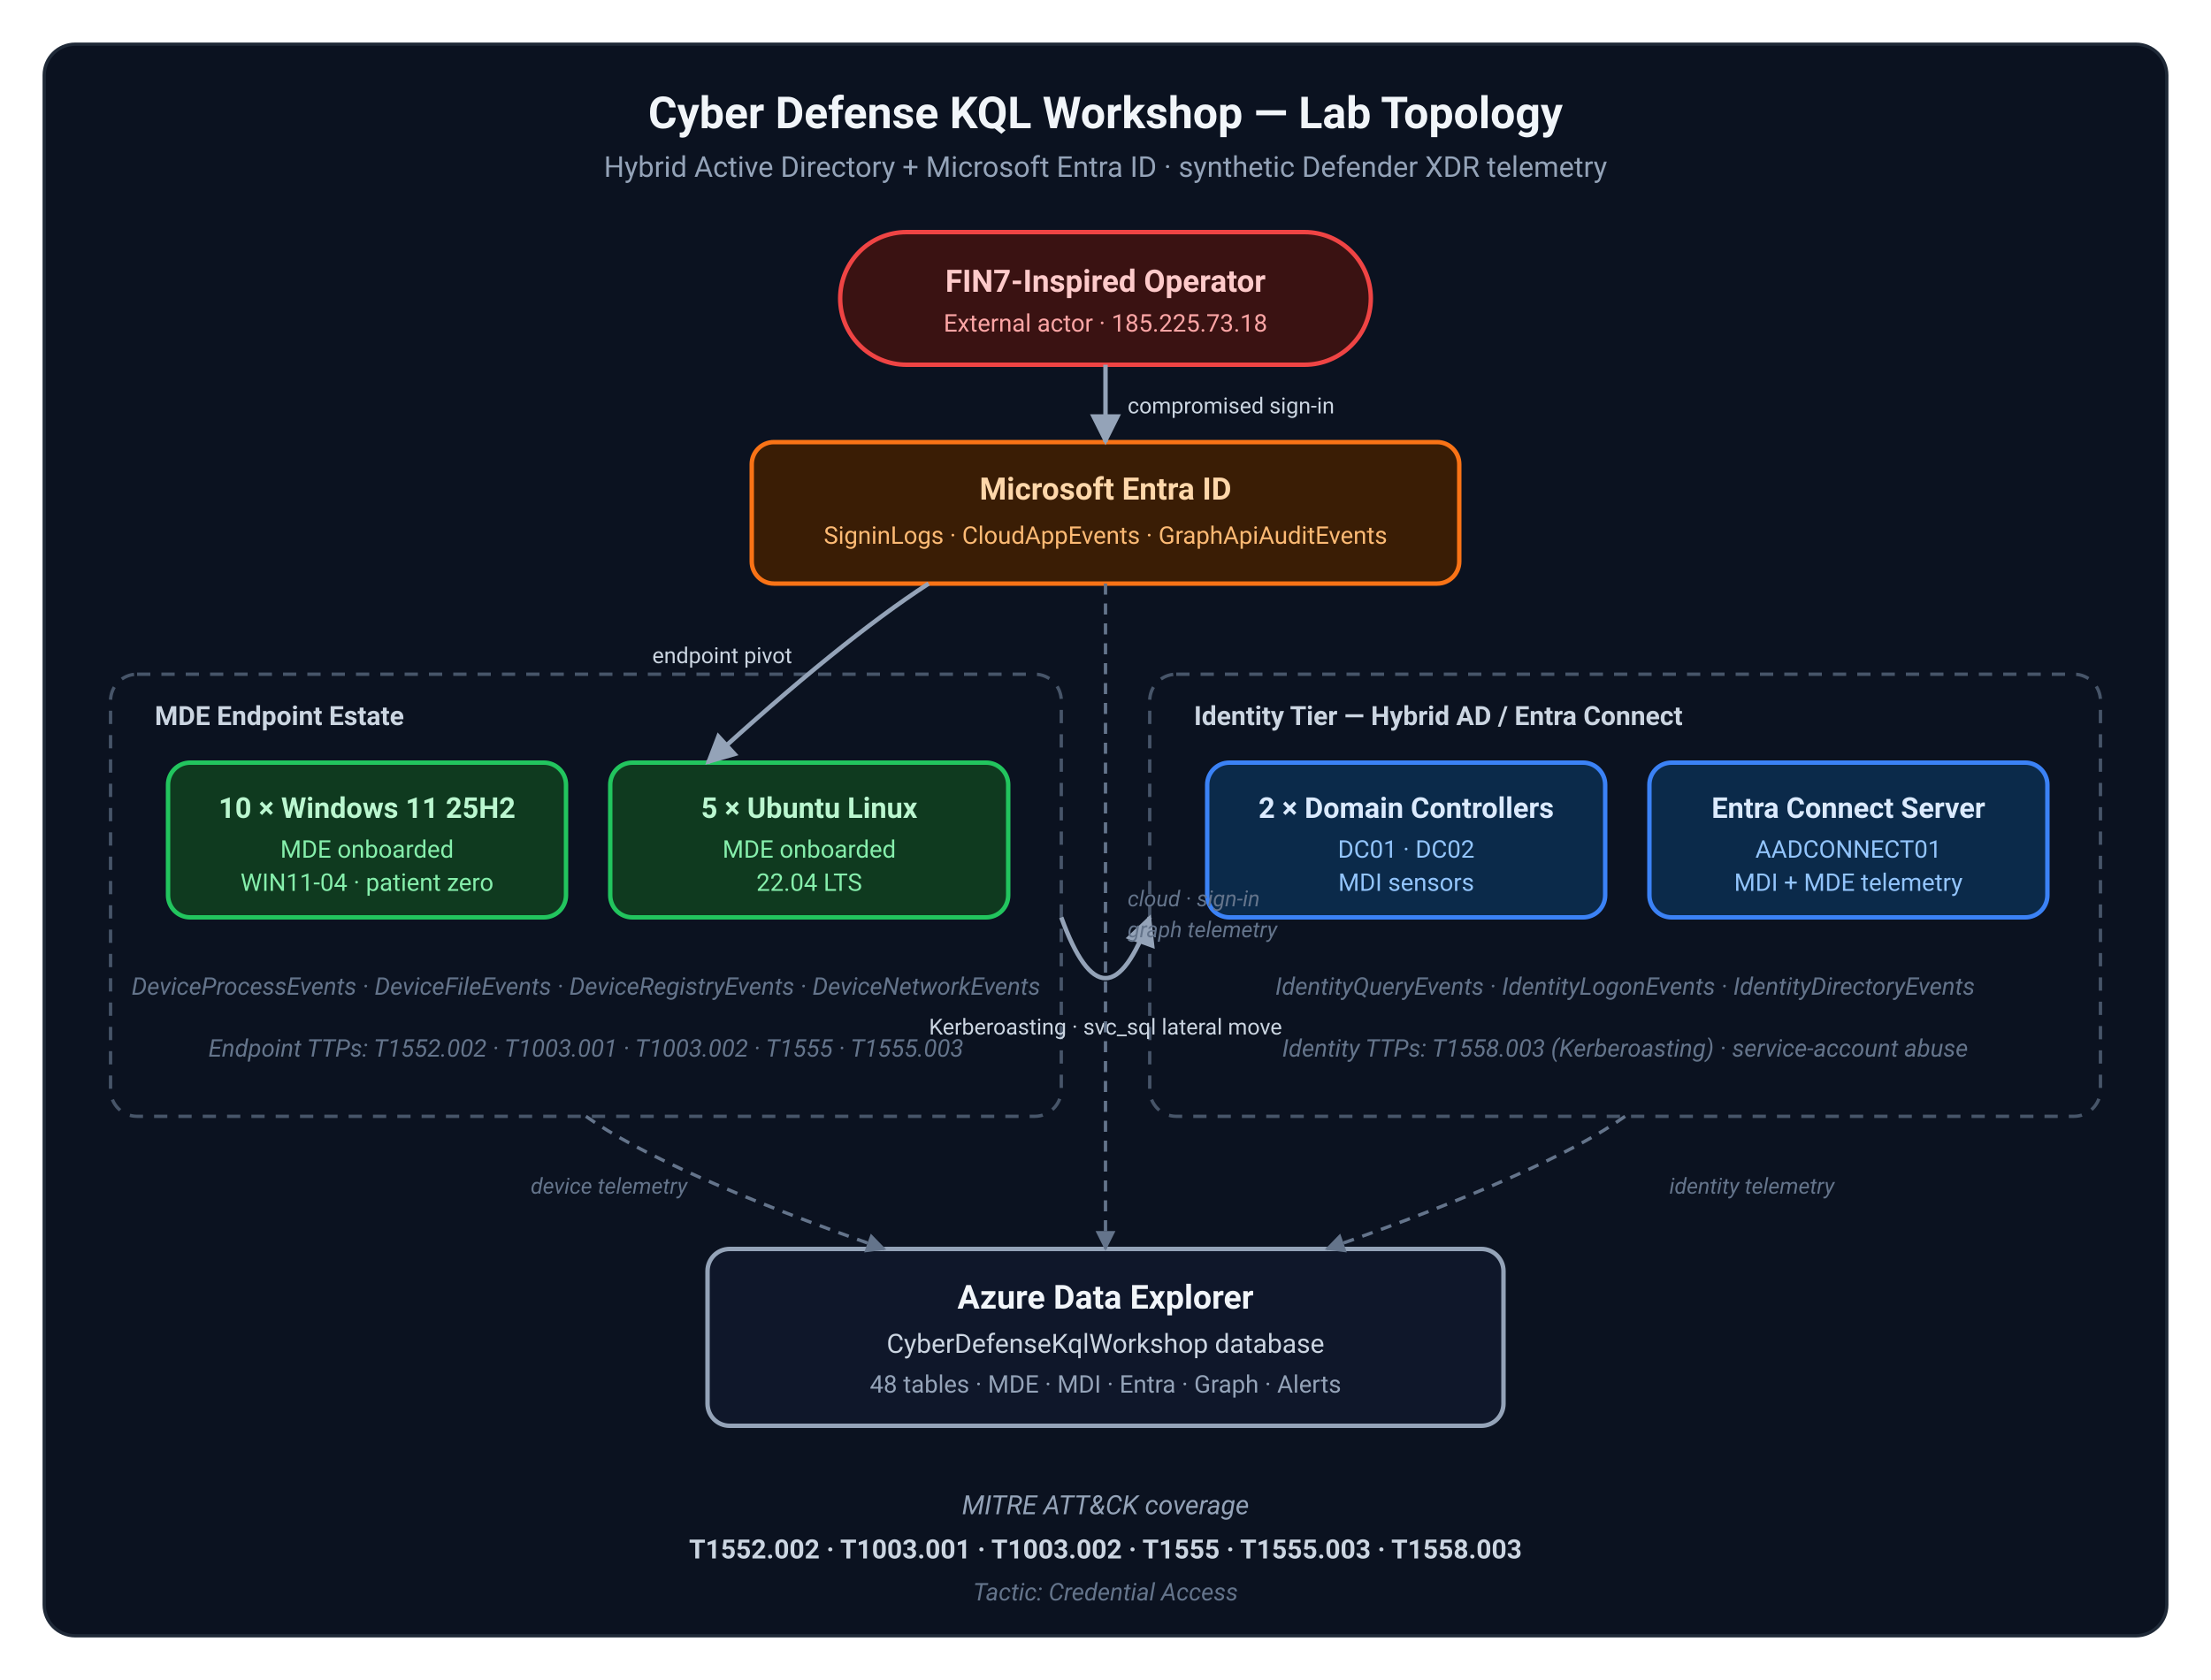
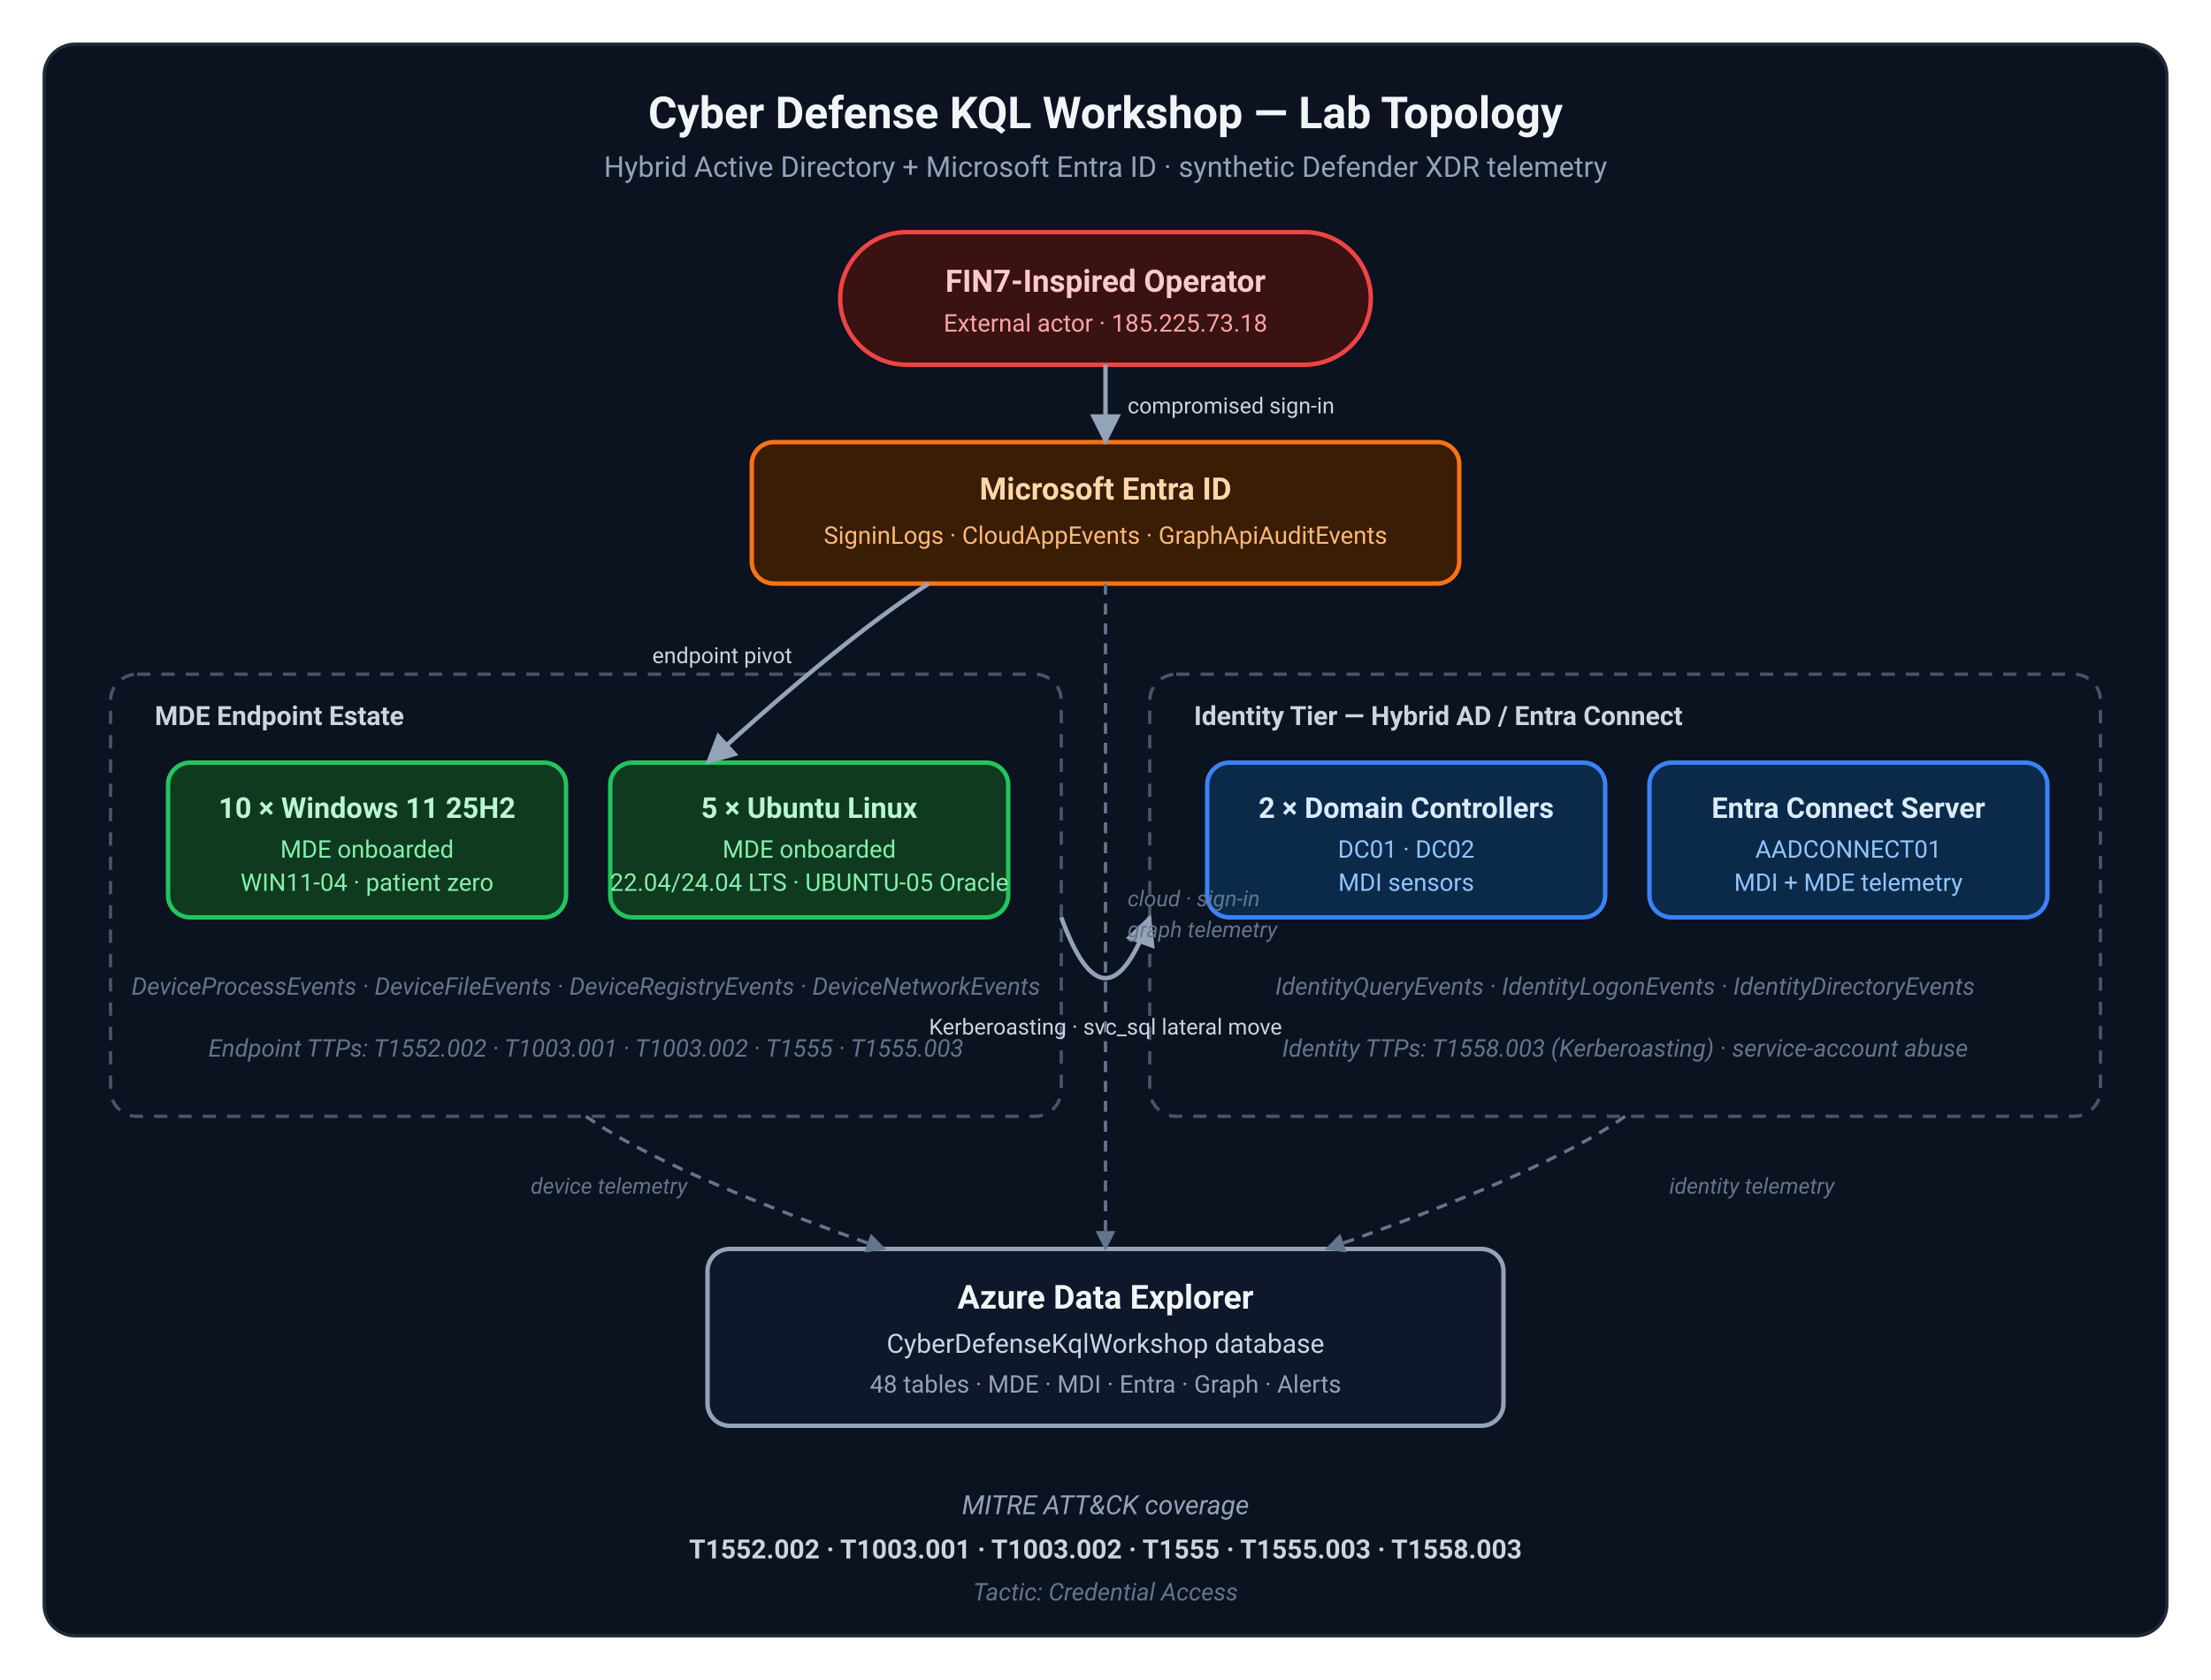
<svg xmlns="http://www.w3.org/2000/svg" viewBox="0 0 1000 760" font-family="ui-sans-serif, system-ui, -apple-system, 'Segoe UI', Roboto, sans-serif">
  <defs>
    <marker id="arrow" viewBox="0 0 10 10" refX="9" refY="5" markerWidth="7" markerHeight="7" orient="auto">
      <path d="M0,0 L10,5 L0,10 z" fill="#94a3b8" />
    </marker>
    <marker id="arrowDashed" viewBox="0 0 10 10" refX="9" refY="5" markerWidth="6" markerHeight="6" orient="auto">
      <path d="M0,0 L10,5 L0,10 z" fill="#64748b" />
    </marker>
  </defs>
  <rect x="20" y="20" width="960" height="720" rx="14" fill="#0b1220" stroke="#1f2937" stroke-width="1.5" />
  <text x="500" y="58" text-anchor="middle" fill="#f1f5f9" font-size="20" font-weight="700">Cyber Defense KQL Workshop — Lab Topology</text>
  <text x="500" y="80" text-anchor="middle" fill="#94a3b8" font-size="13">Hybrid Active Directory + Microsoft Entra ID · synthetic Defender XDR telemetry</text>
  <g>
    <rect x="380" y="105" width="240" height="60" rx="30" fill="#3a1212" stroke="#ef4444" stroke-width="2" />
    <text x="500" y="132" text-anchor="middle" fill="#fecaca" font-size="14" font-weight="700">FIN7-Inspired Operator</text>
    <text x="500" y="150" text-anchor="middle" fill="#fca5a5" font-size="11">External actor · 185.225.73.18</text>
  </g>
  <g>
    <rect x="340" y="200" width="320" height="64" rx="10" fill="#3a1d05" stroke="#f97316" stroke-width="2" />
    <text x="500" y="226" text-anchor="middle" fill="#fed7aa" font-size="14" font-weight="700">Microsoft Entra ID</text>
    <text x="500" y="246" text-anchor="middle" fill="#fdba74" font-size="11">SigninLogs · CloudAppEvents · GraphApiAuditEvents</text>
  </g>
  <g>
    <rect x="50" y="305" width="430" height="200" rx="12" fill="none" stroke="#475569" stroke-width="1.5" stroke-dasharray="6 5" />
    <text x="70" y="328" fill="#cbd5e1" font-size="12" font-weight="600">MDE Endpoint Estate</text>
    <rect x="76" y="345" width="180" height="70" rx="10" fill="#0f3a1f" stroke="#22c55e" stroke-width="2" />
    <text x="166" y="370" text-anchor="middle" fill="#bbf7d0" font-size="13" font-weight="700">10 × Windows 11 25H2</text>
    <text x="166" y="388" text-anchor="middle" fill="#86efac" font-size="11">MDE onboarded</text>
    <text x="166" y="403" text-anchor="middle" fill="#86efac" font-size="11">WIN11-04 · patient zero</text>
    <rect x="276" y="345" width="180" height="70" rx="10" fill="#0f3a1f" stroke="#22c55e" stroke-width="2" />
    <text x="366" y="370" text-anchor="middle" fill="#bbf7d0" font-size="13" font-weight="700">5 × Ubuntu Linux</text>
    <text x="366" y="388" text-anchor="middle" fill="#86efac" font-size="11">MDE onboarded</text>
-     <text x="366" y="403" text-anchor="middle" fill="#86efac" font-size="11">22.04 LTS</text>
+     <text x="366" y="403" text-anchor="middle" fill="#86efac" font-size="11">22.04/24.04 LTS · UBUNTU-05 Oracle</text>
    <text x="265" y="450" text-anchor="middle" fill="#64748b" font-size="11" font-style="italic">DeviceProcessEvents · DeviceFileEvents · DeviceRegistryEvents · DeviceNetworkEvents</text>
    <text x="265" y="478" text-anchor="middle" fill="#64748b" font-size="11" font-style="italic">Endpoint TTPs: T1552.002 · T1003.001 · T1003.002 · T1555 · T1555.003</text>
  </g>
  <g>
    <rect x="520" y="305" width="430" height="200" rx="12" fill="none" stroke="#475569" stroke-width="1.5" stroke-dasharray="6 5" />
    <text x="540" y="328" fill="#cbd5e1" font-size="12" font-weight="600">Identity Tier — Hybrid AD / Entra Connect</text>
    <rect x="546" y="345" width="180" height="70" rx="10" fill="#0b2a4a" stroke="#3b82f6" stroke-width="2" />
    <text x="636" y="370" text-anchor="middle" fill="#dbeafe" font-size="13" font-weight="700">2 × Domain Controllers</text>
    <text x="636" y="388" text-anchor="middle" fill="#93c5fd" font-size="11">DC01 · DC02</text>
    <text x="636" y="403" text-anchor="middle" fill="#93c5fd" font-size="11">MDI sensors</text>
    <rect x="746" y="345" width="180" height="70" rx="10" fill="#0b2a4a" stroke="#3b82f6" stroke-width="2" />
    <text x="836" y="370" text-anchor="middle" fill="#dbeafe" font-size="13" font-weight="700">Entra Connect Server</text>
    <text x="836" y="388" text-anchor="middle" fill="#93c5fd" font-size="11">AADCONNECT01</text>
    <text x="836" y="403" text-anchor="middle" fill="#93c5fd" font-size="11">MDI + MDE telemetry</text>
    <text x="735" y="450" text-anchor="middle" fill="#64748b" font-size="11" font-style="italic">IdentityQueryEvents · IdentityLogonEvents · IdentityDirectoryEvents</text>
    <text x="735" y="478" text-anchor="middle" fill="#64748b" font-size="11" font-style="italic">Identity TTPs: T1558.003 (Kerberoasting) · service-account abuse</text>
  </g>
  <g>
    <rect x="320" y="565" width="360" height="80" rx="10" fill="#0f172a" stroke="#94a3b8" stroke-width="2" />
    <text x="500" y="592" text-anchor="middle" fill="#f1f5f9" font-size="15" font-weight="700">Azure Data Explorer</text>
    <text x="500" y="612" text-anchor="middle" fill="#cbd5e1" font-size="12">CyberDefenseKqlWorkshop database</text>
    <text x="500" y="630" text-anchor="middle" fill="#94a3b8" font-size="11">48 tables · MDE · MDI · Entra · Graph · Alerts</text>
  </g>
  <text x="500" y="685" text-anchor="middle" fill="#94a3b8" font-size="12" font-style="italic">MITRE ATT&amp;CK coverage</text>
  <text x="500" y="705" text-anchor="middle" fill="#cbd5e1" font-size="12" font-weight="600">T1552.002 · T1003.001 · T1003.002 · T1555 · T1555.003 · T1558.003</text>
  <text x="500" y="724" text-anchor="middle" fill="#64748b" font-size="11" font-style="italic">Tactic: Credential Access</text>
  <line x1="500" y1="165" x2="500" y2="200" stroke="#94a3b8" stroke-width="2" marker-end="url(#arrow)" />
  <text x="510" y="187" fill="#cbd5e1" font-size="10">compromised sign-in</text>
  <path d="M 420 264 Q 380 290 320 345" fill="none" stroke="#94a3b8" stroke-width="2" marker-end="url(#arrow)" />
  <text x="295" y="300" fill="#cbd5e1" font-size="10">endpoint pivot</text>
  <path d="M 480 415 Q 500 470 520 415" fill="none" stroke="#94a3b8" stroke-width="2" marker-end="url(#arrow)" />
  <text x="500" y="468" text-anchor="middle" fill="#cbd5e1" font-size="10">Kerberoasting · svc_sql lateral move</text>
  <line x1="500" y1="264" x2="500" y2="565" stroke="#64748b" stroke-width="1.5" stroke-dasharray="5 4" marker-end="url(#arrowDashed)" />
  <text x="510" y="410" fill="#64748b" font-size="10" font-style="italic">cloud · sign-in</text>
  <text x="510" y="424" fill="#64748b" font-size="10" font-style="italic">graph telemetry</text>
  <path d="M 265 505 Q 300 530 400 565" fill="none" stroke="#64748b" stroke-width="1.5" stroke-dasharray="5 4" marker-end="url(#arrowDashed)" />
  <text x="240" y="540" fill="#64748b" font-size="10" font-style="italic">device telemetry</text>
  <path d="M 735 505 Q 700 530 600 565" fill="none" stroke="#64748b" stroke-width="1.5" stroke-dasharray="5 4" marker-end="url(#arrowDashed)" />
  <text x="755" y="540" fill="#64748b" font-size="10" font-style="italic">identity telemetry</text>
</svg>
